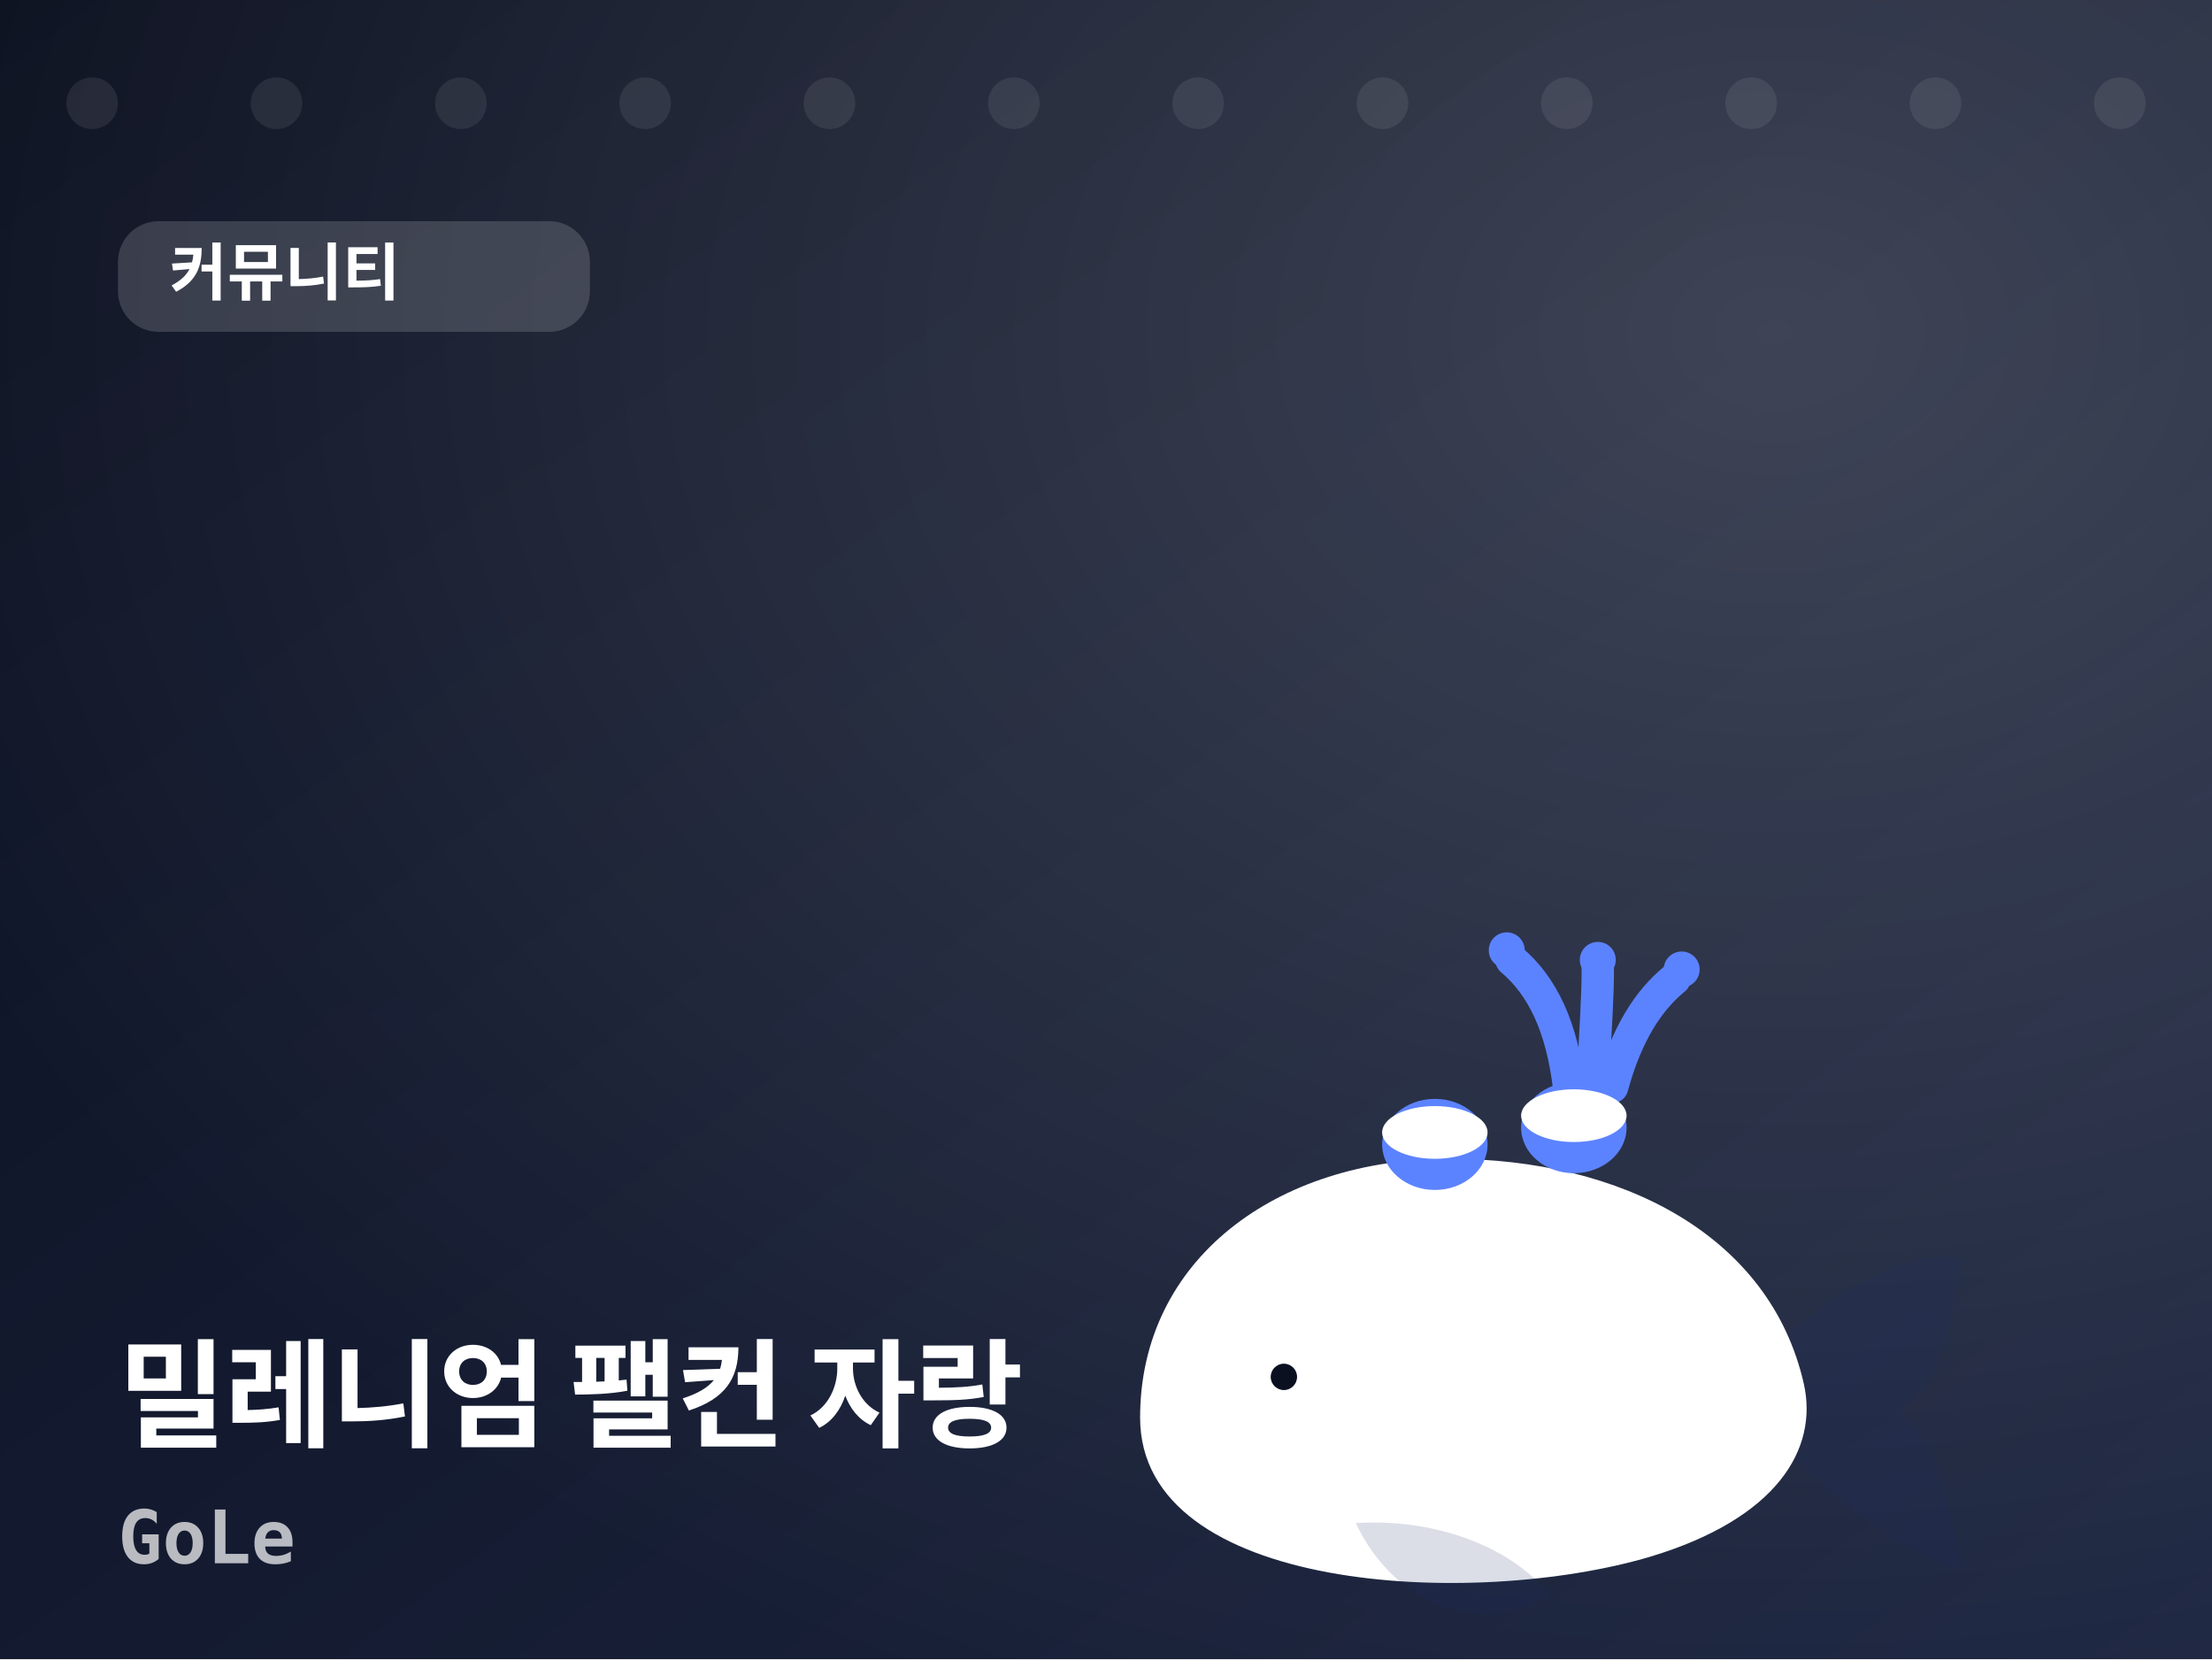
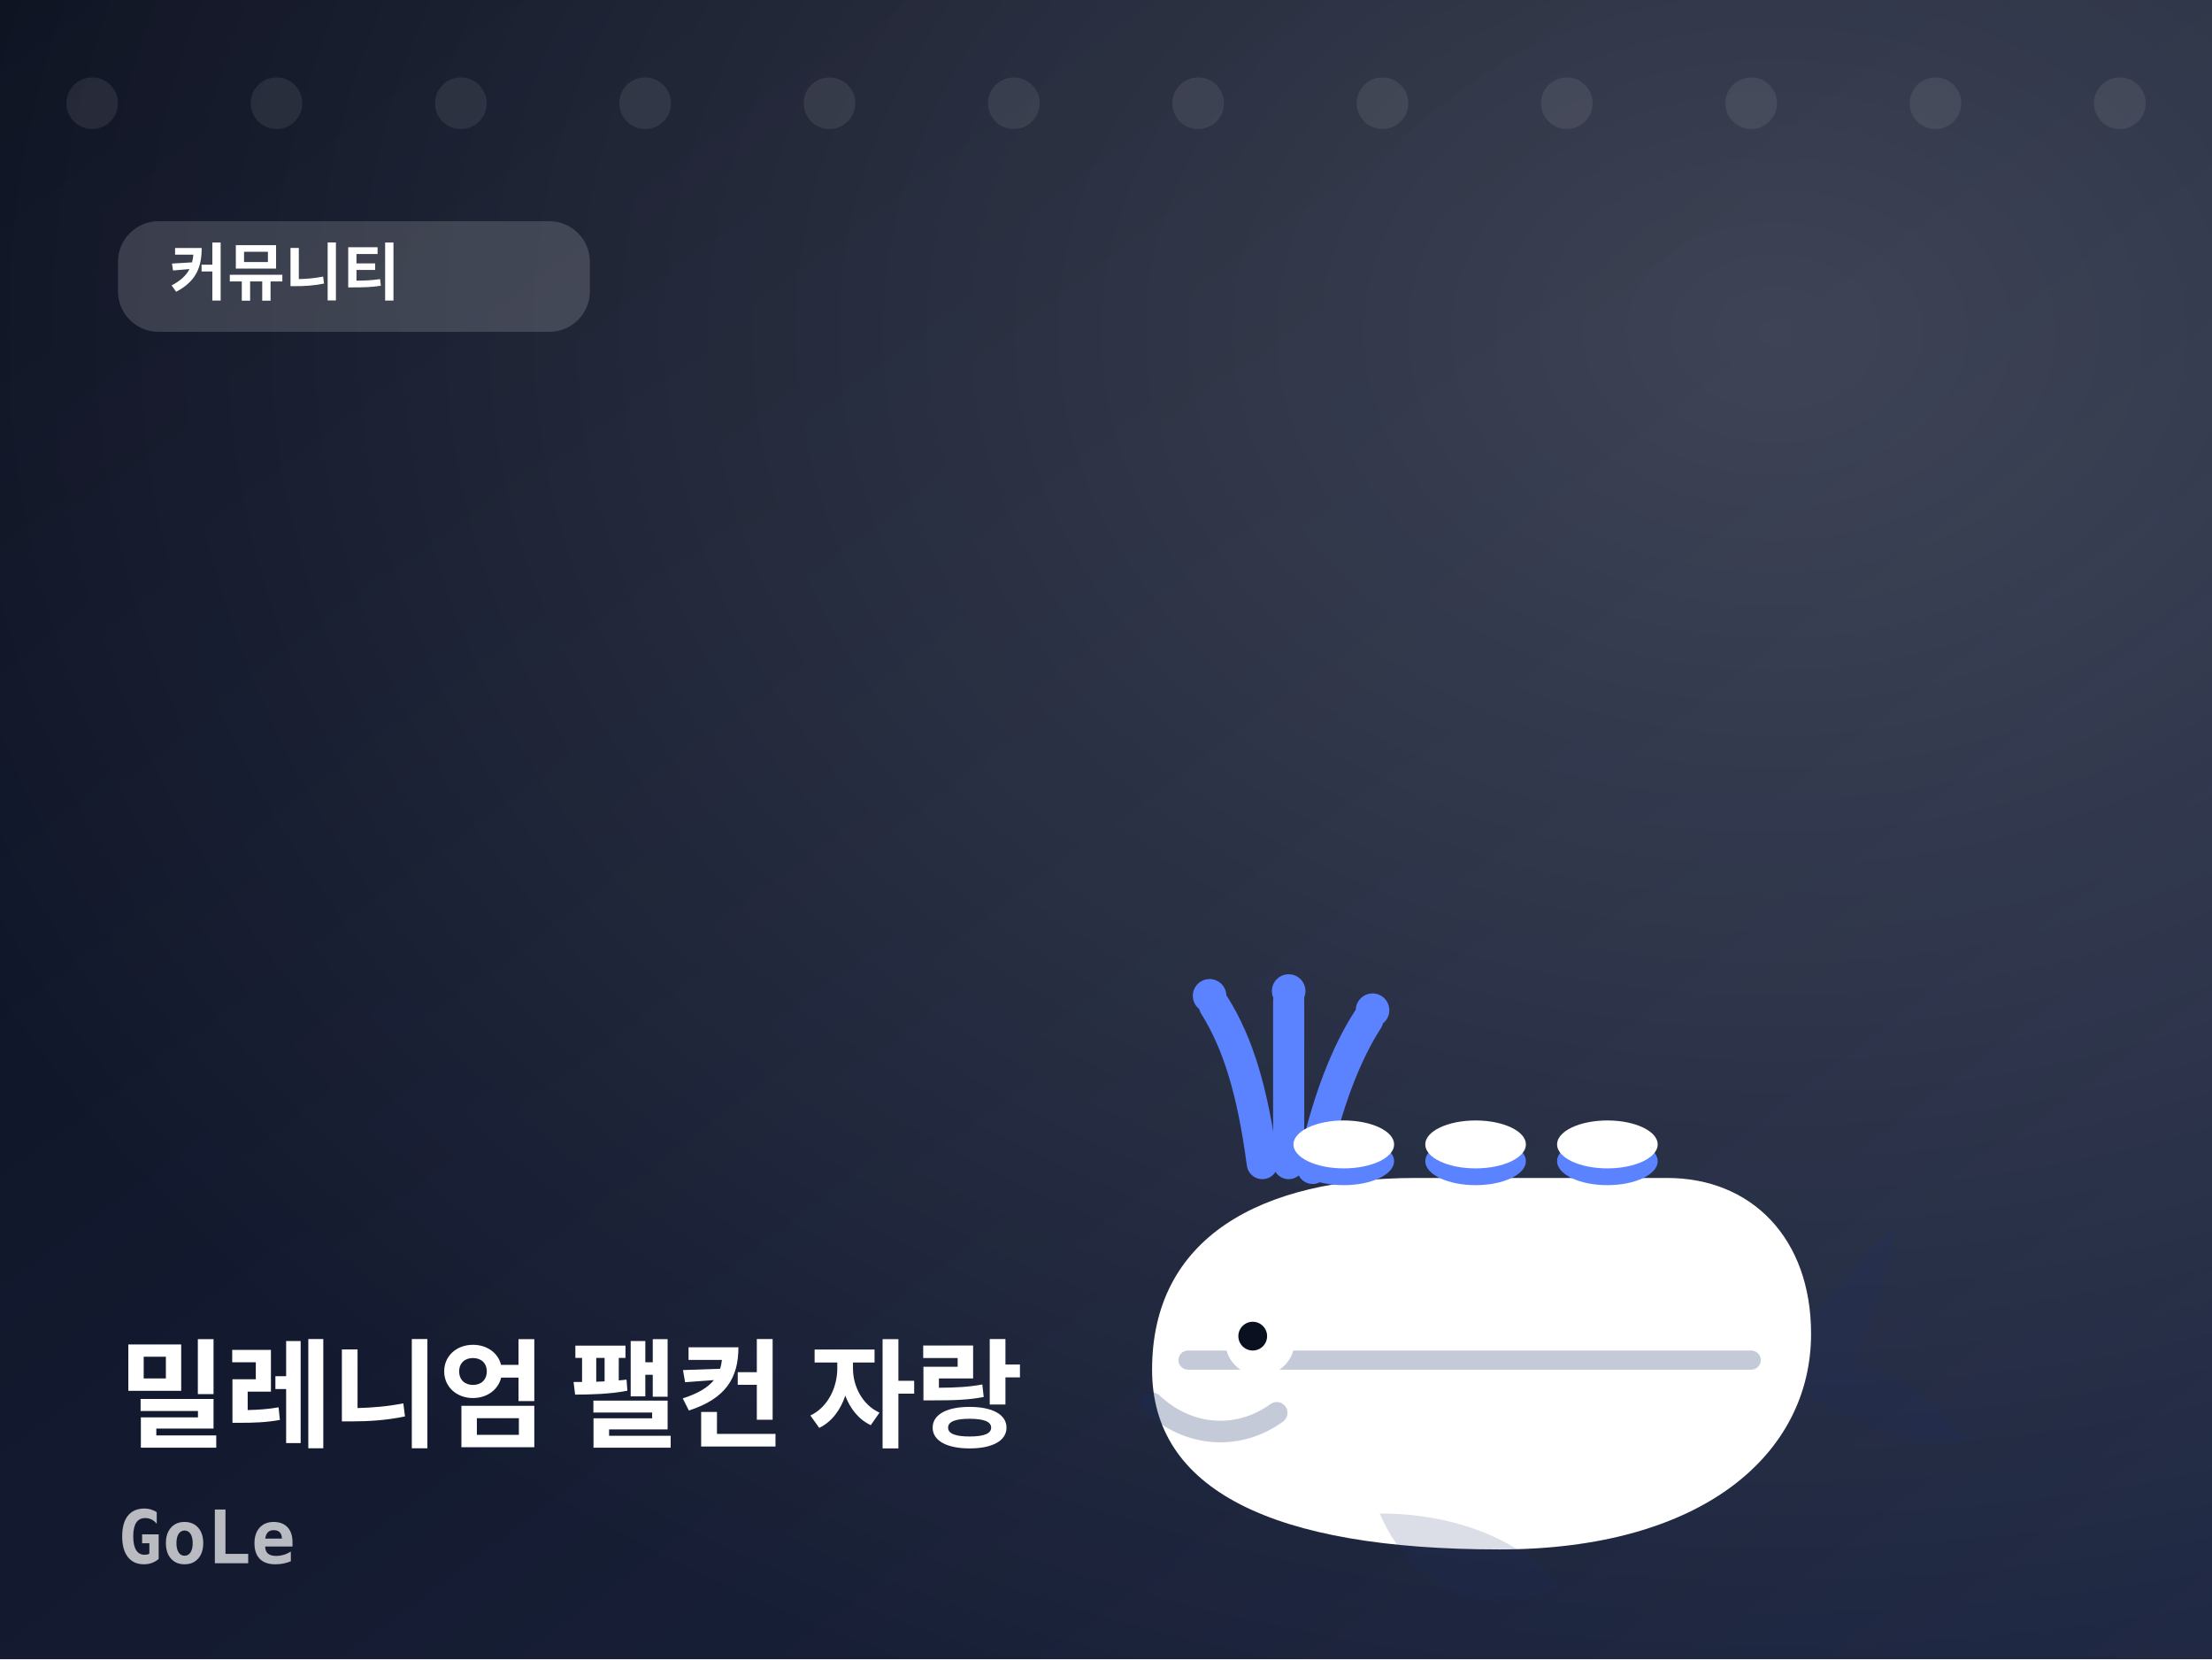
<svg xmlns="http://www.w3.org/2000/svg" viewBox="0 0 1200 900" width="1200" height="900" role="img" aria-label="밀레니엄 팰컨 자랑">
  <defs>
    <linearGradient id="bg" x1="0" y1="0" x2="1" y2="1">
      <stop offset="0" stop-color="#0b1020" />
      <stop offset="1" stop-color="#1c2540" />
    </linearGradient>
    <radialGradient id="glow" cx="0.8" cy="0.2" r="0.9">
      <stop offset="0" stop-color="#ffffff" stop-opacity="0.18" />
      <stop offset="1" stop-color="#ffffff" stop-opacity="0" />
    </radialGradient>
  </defs>
  <rect width="1200" height="900" fill="url(#bg)" />
  <rect width="1200" height="900" fill="url(#glow)" />
  <circle cx="50" cy="56" r="14" fill="#ffffff" opacity="0.08" />
  <circle cx="150" cy="56" r="14" fill="#ffffff" opacity="0.08" />
  <circle cx="250" cy="56" r="14" fill="#ffffff" opacity="0.08" />
  <circle cx="350" cy="56" r="14" fill="#ffffff" opacity="0.08" />
  <circle cx="450" cy="56" r="14" fill="#ffffff" opacity="0.08" />
  <circle cx="550" cy="56" r="14" fill="#ffffff" opacity="0.08" />
  <circle cx="650" cy="56" r="14" fill="#ffffff" opacity="0.08" />
  <circle cx="750" cy="56" r="14" fill="#ffffff" opacity="0.08" />
  <circle cx="850" cy="56" r="14" fill="#ffffff" opacity="0.08" />
  <circle cx="950" cy="56" r="14" fill="#ffffff" opacity="0.08" />
  <circle cx="1050" cy="56" r="14" fill="#ffffff" opacity="0.08" />
  <circle cx="1150" cy="56" r="14" fill="#ffffff" opacity="0.08" />
  <g transform="translate(560 470) scale(13)">
-     <g stroke="#5c83ff" stroke-width="1.35" stroke-linecap="round" fill="none">
-       <path d="M22.4 9.2C22.1 6.7 21.3 5 20 3.9" />
-       <path d="M23.4 8.9C23.5 6.8 23.6 5.5 23.6 4.3" />
-       <path d="M24.2 9.2C24.8 7 25.7 5.6 26.8 4.7" />
+     <path d="M30 20.5C32.5 19 34.5 16.5 36 15C35.6 17.5 35 19.3 34.2 20.8C36 21 37.6 22.2 39 24C36.5 24.2 34 23.2 31.8 21.6C31.2 22 30.6 22.2 30 22Z" fill="rgba(27,47,102,0.16)" />
+     <path d="M5 21C5 15.5 9.5 13 16 13L26.5 13C30 13 32.5 15.5 32.5 19.5C32.5 24.5 28 28.5 19.5 28.5C10 28.5 5 26 5 21Z" fill="#ffffff" />
+     <path d="M14.5 27C16 30.5 19.5 31.5 22 30C20.3 28 17.5 27 14.5 27Z" fill="rgba(27,47,102,0.16)" />
+     <path d="M6.5 20.6H30" stroke="rgba(27,47,102,0.25)" stroke-width="0.8" stroke-linecap="round" />
+     <path d="M5 22.4C6.6 23.9 8.7 23.9 10.2 22.8" stroke="rgba(27,47,102,0.25)" stroke-width="0.9" stroke-linecap="round" fill="none" />
+     <g stroke="#5c83ff" stroke-width="1.3" stroke-linecap="round" fill="none">
+       <path d="M9.6 12.4C9.2 9.4 8.6 7.4 7.6 5.8" />
+       <path d="M10.7 12.4C10.7 9.6 10.7 7.4 10.7 5.6" />
+       <path d="M11.7 12.6C12.3 9.8 13.1 7.8 14 6.4" />
    </g>
-     <circle cx="19.8" cy="3.5" r="0.75" fill="#5c83ff" />
-     <circle cx="23.6" cy="3.9" r="0.75" fill="#5c83ff" />
-     <circle cx="27.1" cy="4.3" r="0.75" fill="#5c83ff" />
-     <path d="M30.5 20.5C33.4 17.6 37 15.8 38.8 16.4C38.2 19 38.2 21.2 36.2 22.7C38.2 24.7 38.3 27.2 38.8 29.4C36 28.6 32.6 25.8 30.6 23.2Z" fill="rgba(27,47,102,0.16)" />
-     <path d="M4.5 23C4.5 16.4 10.2 12.2 17.4 12.2C24.6 12.2 30.8 15.4 32.2 21.6C32.8 24.3 31.1 27.2 25.8 28.8C18.4 31 4.5 30.3 4.5 23Z" fill="#ffffff" />
-     <path d="M13.5 27.4C15.2 31 18.9 32.1 21.6 30.4C19.9 28.3 16.7 27.2 13.5 27.4Z" fill="rgba(27,47,102,0.16)" />
-     <ellipse cx="16.8" cy="11.6" rx="2.2" ry="1.9" fill="#5c83ff" />
-     <ellipse cx="22.6" cy="10.9" rx="2.2" ry="1.9" fill="#5c83ff" />
-     <ellipse cx="16.8" cy="11.1" rx="2.2" ry="1.1" fill="#ffffff" />
-     <ellipse cx="22.6" cy="10.4" rx="2.2" ry="1.1" fill="#ffffff" />
-     <circle cx="10.8" cy="21.6" r="1.45" fill="#ffffff" />
-     <circle cx="10.5" cy="21.3" r="0.55" fill="#0b1020" />
+     <circle cx="7.4" cy="5.4" r="0.7" fill="#5c83ff" />
+     <circle cx="10.7" cy="5.2" r="0.7" fill="#5c83ff" />
+     <circle cx="14.2" cy="6" r="0.7" fill="#5c83ff" />
+     <ellipse cx="13" cy="12.3" rx="2.1" ry="1" fill="#5c83ff" />
+     <ellipse cx="13" cy="11.6" rx="2.1" ry="1" fill="#ffffff" />
+     <ellipse cx="18.5" cy="12.3" rx="2.1" ry="1" fill="#5c83ff" />
+     <ellipse cx="18.5" cy="11.6" rx="2.1" ry="1" fill="#ffffff" />
+     <ellipse cx="24" cy="12.3" rx="2.1" ry="1" fill="#5c83ff" />
+     <ellipse cx="24" cy="11.6" rx="2.1" ry="1" fill="#ffffff" />
+     <circle cx="9.5" cy="19.8" r="1.45" fill="#ffffff" />
+     <circle cx="9.2" cy="19.6" r="0.6" fill="#0b1020" />
  </g>
  <g font-family="-apple-system, 'Apple SD Gothic Neo', 'Noto Sans KR', sans-serif">
    <rect x="64" y="120" rx="22" ry="22" width="256" height="60" fill="#ffffff" opacity="0.16" />
    <text x="92" y="160" font-size="34" font-weight="700" fill="#ffffff">커뮤니티</text>
    <text x="64" y="780" font-size="64" font-weight="800" fill="#ffffff" letter-spacing="-1">밀레니엄 팰컨 자랑</text>
    <text x="64" y="848" font-size="40" font-weight="700" fill="#ffffff" opacity="0.7" font-family="'SF Mono', ui-monospace, monospace">GoLe</text>
  </g>
</svg>
